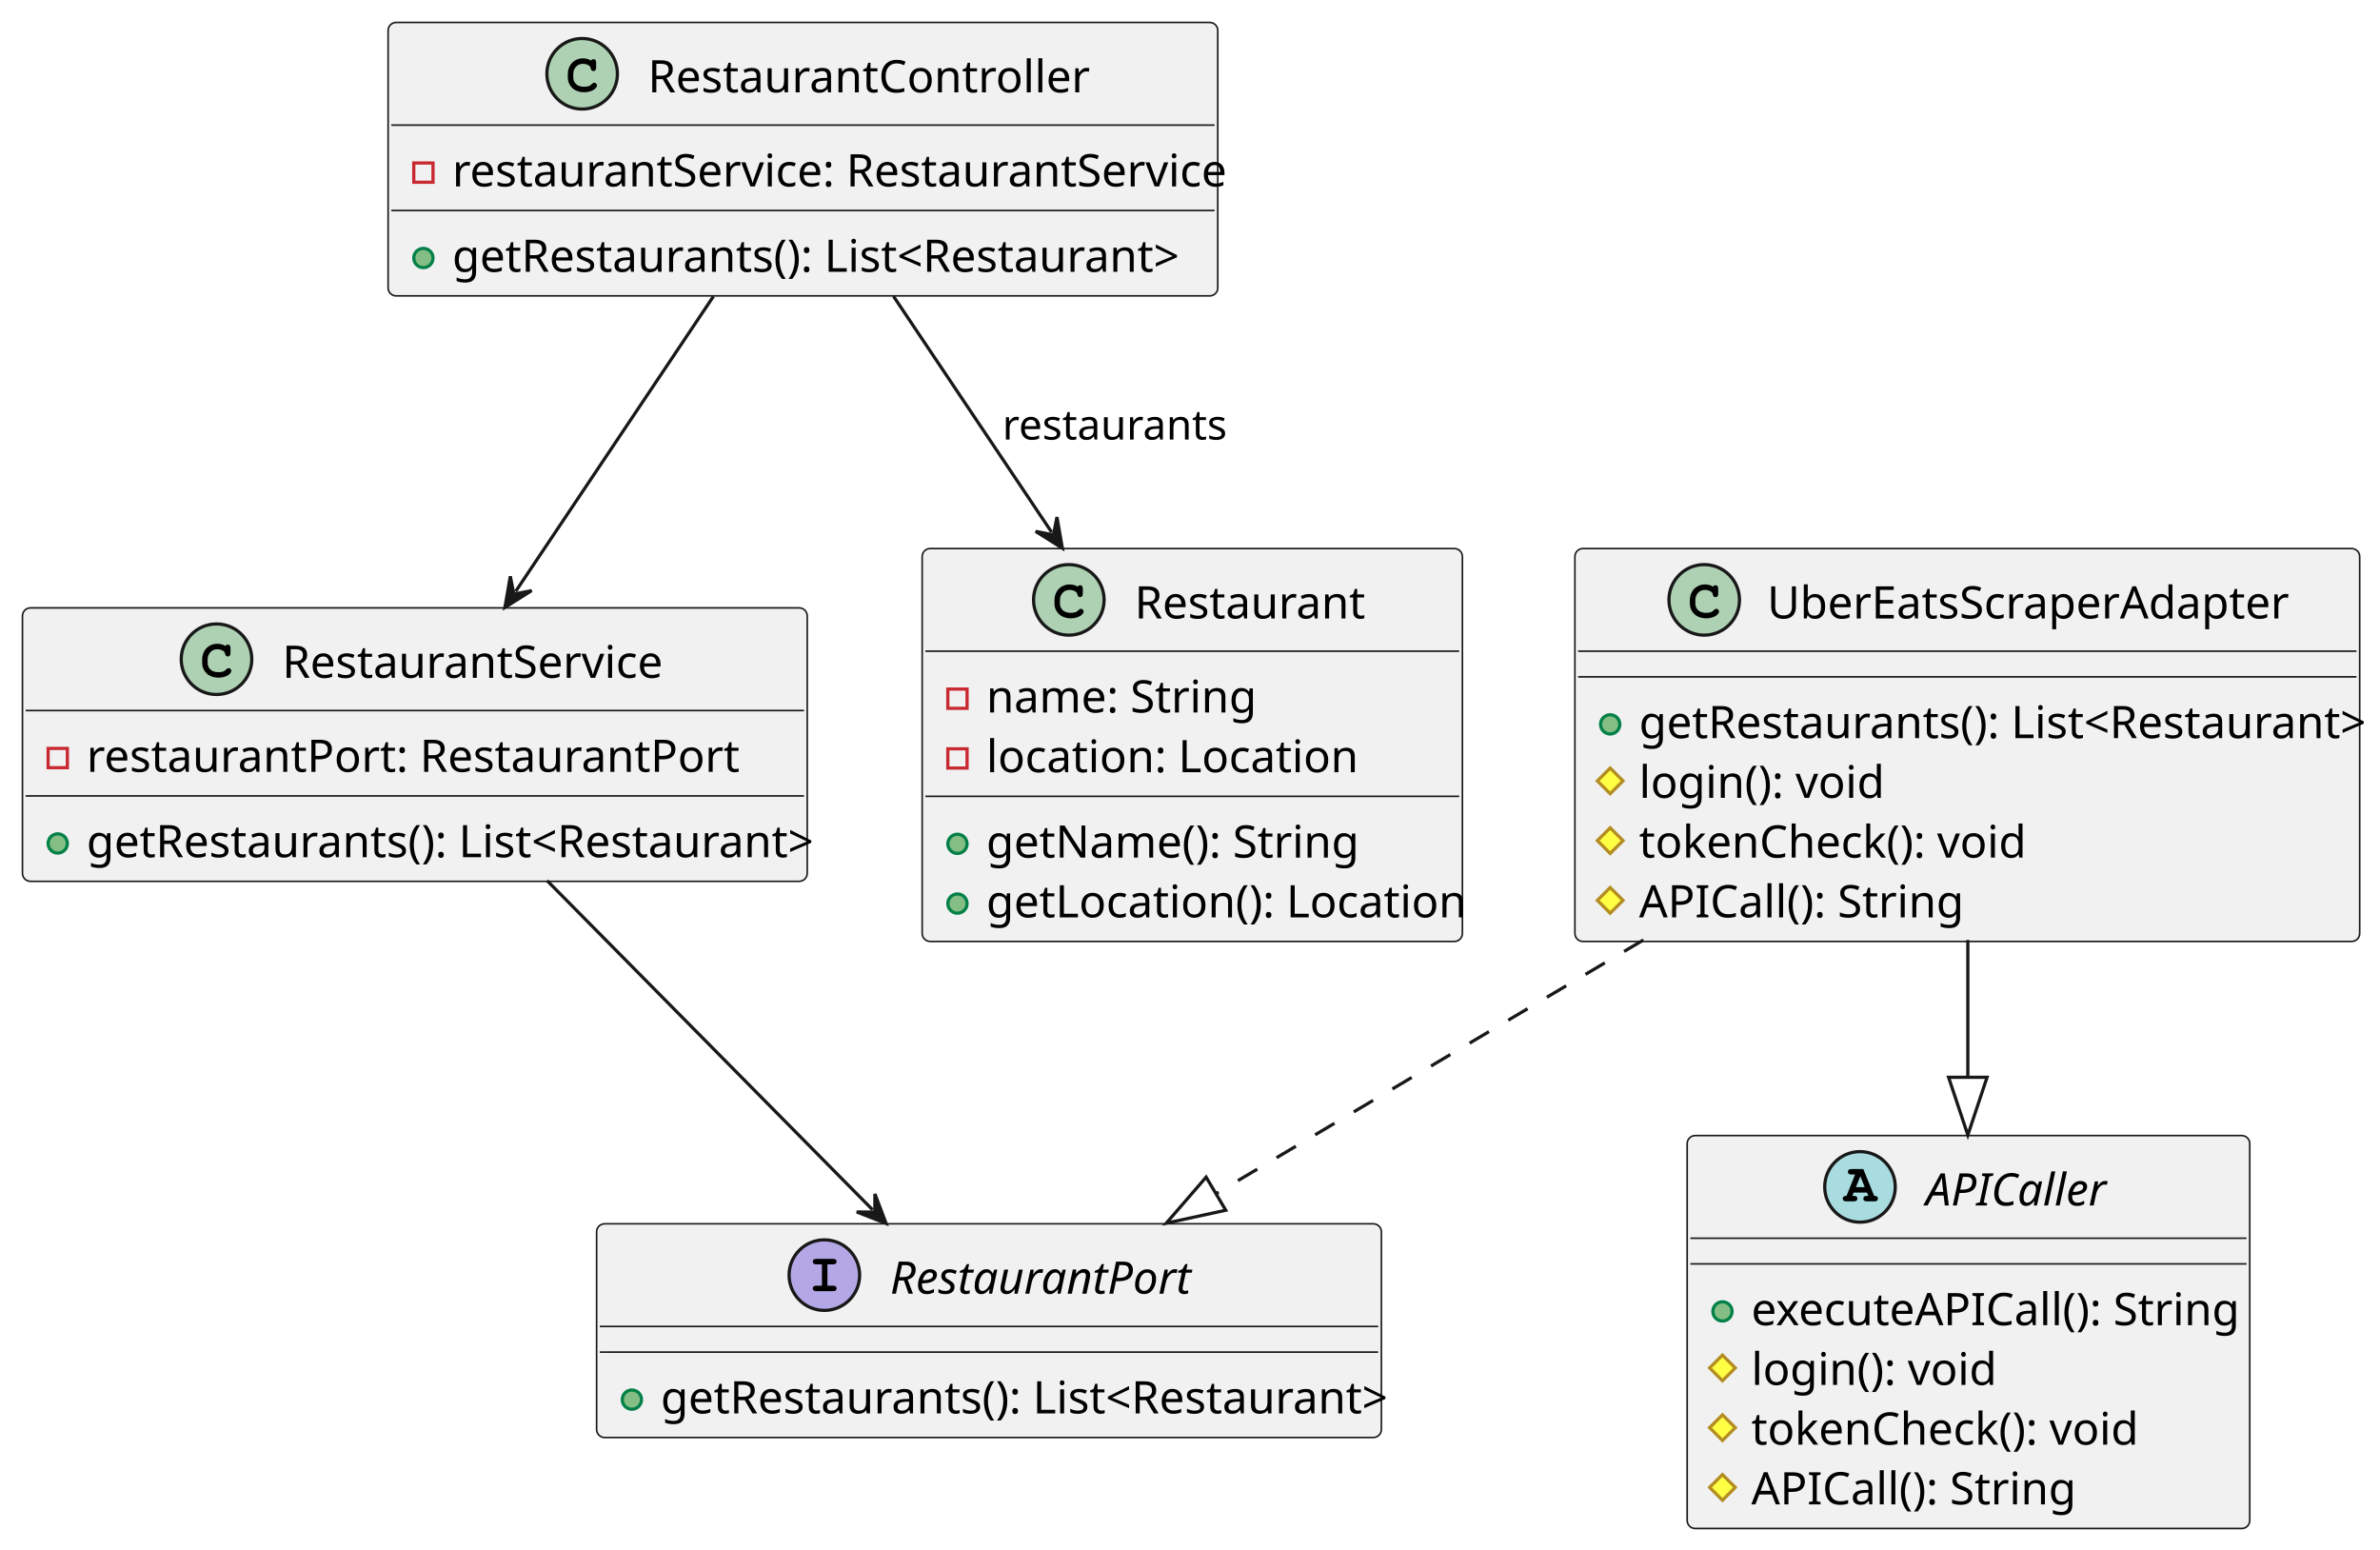
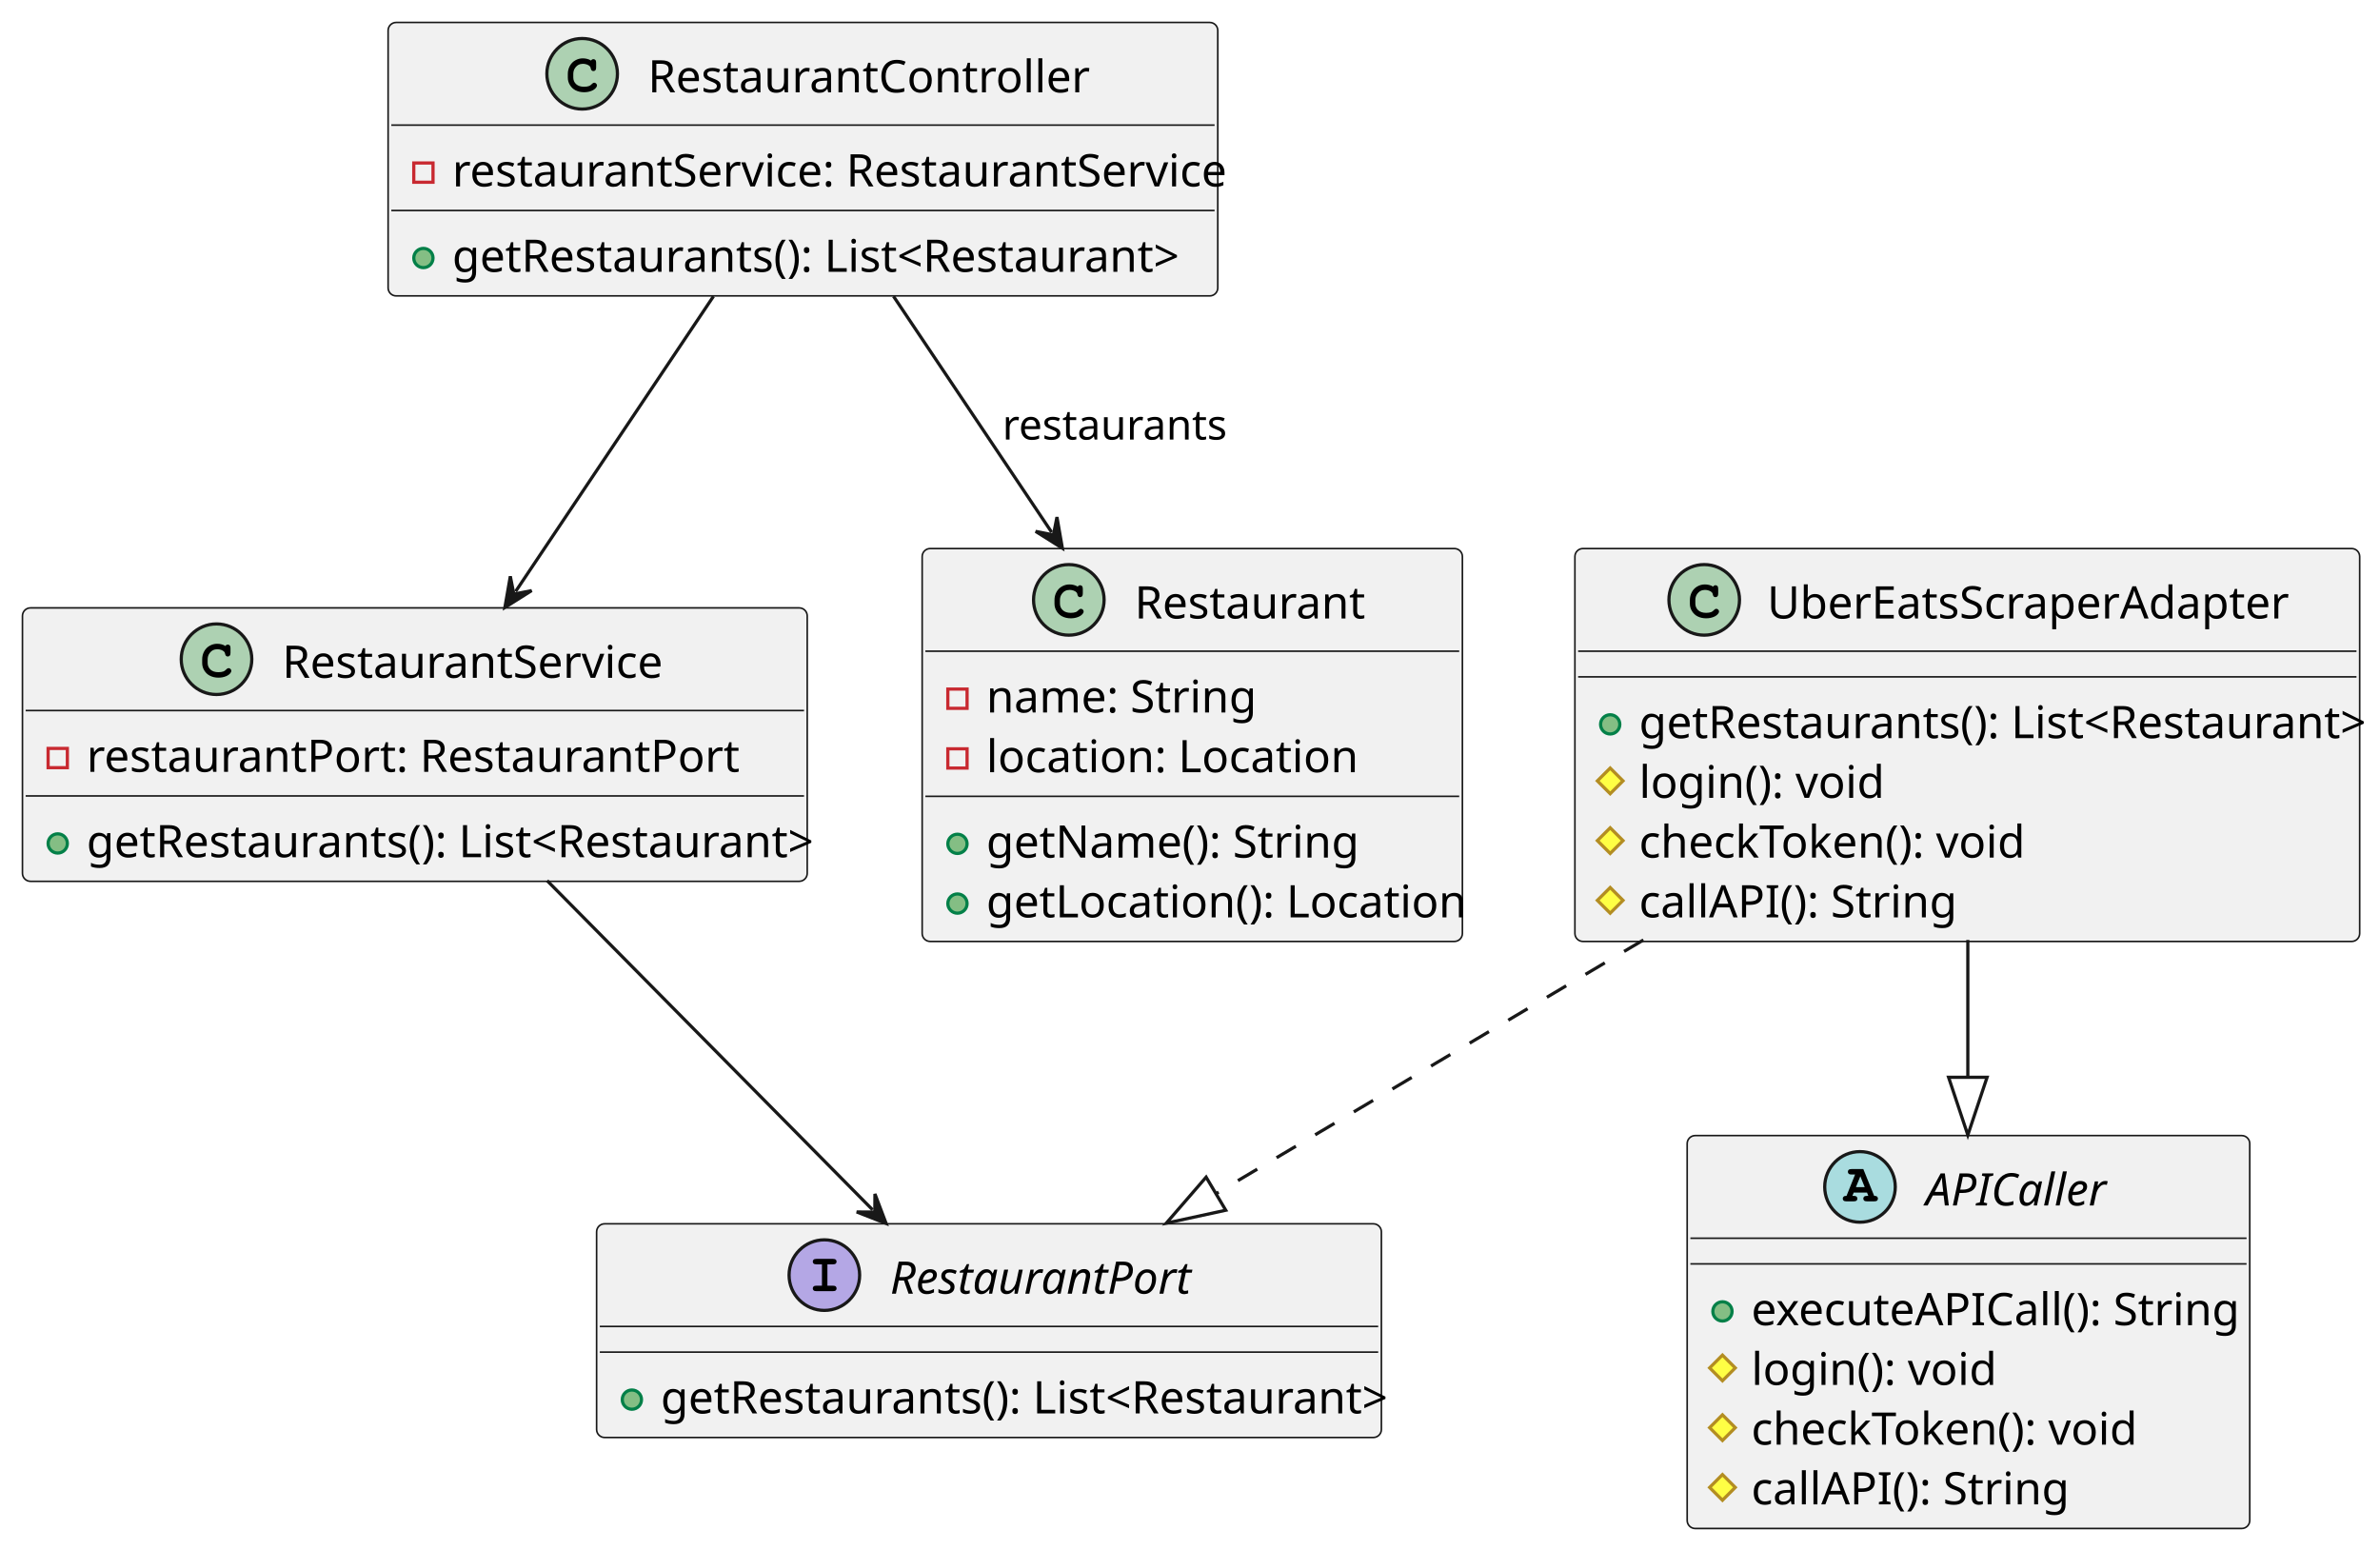
<svg xmlns="http://www.w3.org/2000/svg" contentStyleType="text/css" height="483px" preserveAspectRatio="none" style="width:742px;height:483px;background:#FFFFFF;" version="1.1" viewBox="0 0 742 483" width="742px" zoomAndPan="magnify">
  <defs />
  <g>
    <g id="elem_RestaurantController">
      <rect codeLine="3" fill="#F1F1F1" height="85.242" id="RestaurantController" rx="2.5" ry="2.5" style="stroke:#181818;stroke-width:0.5;" width="258.661" x="121" y="7" />
      <ellipse cx="181.495" cy="23" fill="#ADD1B2" rx="11" ry="11" style="stroke:#181818;stroke-width:1.0;" />
      <path d="M184.26,18.875 Q184.417,18.656 184.604,18.547 Q184.792,18.438 185.01,18.438 Q185.385,18.438 185.62,18.703 Q185.854,18.953 185.854,19.562 L185.854,21.016 Q185.854,21.625 185.62,21.891 Q185.385,22.156 185.01,22.156 Q184.667,22.156 184.463,21.953 Q184.26,21.766 184.151,21.25 Q184.104,20.891 183.917,20.703 Q183.588,20.328 182.979,20.109 Q182.37,19.891 181.745,19.891 Q180.979,19.891 180.338,20.219 Q179.713,20.547 179.213,21.297 Q178.729,22.047 178.729,23.078 L178.729,24.172 Q178.729,25.406 179.62,26.234 Q180.51,27.047 182.104,27.047 Q183.042,27.047 183.698,26.797 Q184.088,26.641 184.51,26.203 Q184.776,25.938 184.917,25.859 Q185.073,25.781 185.276,25.781 Q185.604,25.781 185.854,26.047 Q186.12,26.297 186.12,26.641 Q186.12,26.984 185.776,27.391 Q185.276,27.969 184.479,28.297 Q183.401,28.75 182.104,28.75 Q180.588,28.75 179.385,28.125 Q178.401,27.625 177.713,26.562 Q177.026,25.484 177.026,24.203 L177.026,23.047 Q177.026,21.719 177.635,20.578 Q178.26,19.422 179.354,18.812 Q180.448,18.188 181.682,18.188 Q182.417,18.188 183.057,18.359 Q183.713,18.516 184.26,18.875 Z " fill="#000000" />
      <text fill="#000000" font-family="sans-serif" font-size="14" lengthAdjust="spacing" textLength="129.172" x="201.995" y="28.797">RestaurantController</text>
      <line style="stroke:#181818;stroke-width:0.5;" x1="122" x2="378.661" y1="39" y2="39" />
      <rect fill="none" height="6" style="stroke:#C82930;stroke-width:1.0;" width="6" x="129" y="50.81" />
      <text fill="#000000" font-family="sans-serif" font-size="14" lengthAdjust="spacing" textLength="232.661" x="141" y="58.107">restaurantService: RestaurantService</text>
      <line style="stroke:#181818;stroke-width:0.5;" x1="122" x2="378.661" y1="65.621" y2="65.621" />
      <ellipse cx="132" cy="80.432" fill="#84BE84" rx="3" ry="3" style="stroke:#038048;stroke-width:1.0;" />
      <text fill="#000000" font-family="sans-serif" font-size="14" lengthAdjust="spacing" textLength="218.668" x="141" y="84.728">getRestaurants(): List&lt;Restaurant&gt;</text>
    </g>
    <g id="elem_RestaurantService">
      <rect codeLine="9" fill="#F1F1F1" height="85.242" id="RestaurantService" rx="2.5" ry="2.5" style="stroke:#181818;stroke-width:0.5;" width="244.668" x="7" y="189.5" />
      <ellipse cx="67.501" cy="205.5" fill="#ADD1B2" rx="11" ry="11" style="stroke:#181818;stroke-width:1.0;" />
      <path d="M70.267,201.375 Q70.423,201.156 70.611,201.047 Q70.798,200.938 71.017,200.938 Q71.392,200.938 71.626,201.203 Q71.861,201.453 71.861,202.062 L71.861,203.516 Q71.861,204.125 71.626,204.391 Q71.392,204.656 71.017,204.656 Q70.673,204.656 70.47,204.453 Q70.267,204.266 70.158,203.75 Q70.111,203.391 69.923,203.203 Q69.595,202.828 68.986,202.609 Q68.376,202.391 67.751,202.391 Q66.986,202.391 66.345,202.719 Q65.72,203.047 65.22,203.797 Q64.736,204.547 64.736,205.578 L64.736,206.672 Q64.736,207.906 65.626,208.734 Q66.517,209.547 68.111,209.547 Q69.048,209.547 69.705,209.297 Q70.095,209.141 70.517,208.703 Q70.783,208.438 70.923,208.359 Q71.08,208.281 71.283,208.281 Q71.611,208.281 71.861,208.547 Q72.126,208.797 72.126,209.141 Q72.126,209.484 71.783,209.891 Q71.283,210.469 70.486,210.797 Q69.408,211.25 68.111,211.25 Q66.595,211.25 65.392,210.625 Q64.408,210.125 63.72,209.062 Q63.033,207.984 63.033,206.703 L63.033,205.547 Q63.033,204.219 63.642,203.078 Q64.267,201.922 65.361,201.312 Q66.455,200.688 67.689,200.688 Q68.423,200.688 69.064,200.859 Q69.72,201.016 70.267,201.375 Z " fill="#000000" />
      <text fill="#000000" font-family="sans-serif" font-size="14" lengthAdjust="spacing" textLength="115.165" x="88.001" y="211.297">RestaurantService</text>
      <line style="stroke:#181818;stroke-width:0.5;" x1="8" x2="250.668" y1="221.5" y2="221.5" />
      <rect fill="none" height="6" style="stroke:#C82930;stroke-width:1.0;" width="6" x="15" y="233.31" />
      <text fill="#000000" font-family="sans-serif" font-size="14" lengthAdjust="spacing" textLength="190.648" x="27" y="240.607">restaurantPort: RestaurantPort</text>
      <line style="stroke:#181818;stroke-width:0.5;" x1="8" x2="250.668" y1="248.121" y2="248.121" />
      <ellipse cx="18" cy="262.932" fill="#84BE84" rx="3" ry="3" style="stroke:#038048;stroke-width:1.0;" />
      <text fill="#000000" font-family="sans-serif" font-size="14" lengthAdjust="spacing" textLength="218.668" x="27" y="267.228">getRestaurants(): List&lt;Restaurant&gt;</text>
    </g>
    <g id="elem_APICaller">
      <rect codeLine="15" fill="#F1F1F1" height="122.484" id="APICaller" rx="2.5" ry="2.5" style="stroke:#181818;stroke-width:0.5;" width="175.393" x="526" y="354" />
      <ellipse cx="579.881" cy="370" fill="#A9DCDF" rx="11" ry="11" style="stroke:#181818;stroke-width:1.0;" />
      <path d="M582.068,371.766 L577.928,371.766 L577.506,372.797 L577.928,372.797 Q578.537,372.797 578.803,373.031 Q579.068,373.266 579.068,373.656 Q579.068,374.031 578.803,374.266 Q578.537,374.5 577.928,374.5 L575.631,374.5 Q575.021,374.5 574.771,374.266 Q574.506,374.031 574.506,373.641 Q574.506,373.266 574.787,373.031 Q575.053,372.781 575.678,372.797 L578.35,366.141 L577.24,366.141 Q576.631,366.141 576.365,365.906 Q576.1,365.672 576.1,365.281 Q576.1,364.906 576.365,364.672 Q576.631,364.438 577.24,364.438 L580.912,364.438 L584.303,372.797 Q584.896,372.797 585.084,372.938 Q585.475,373.203 585.475,373.656 Q585.475,374.031 585.209,374.266 Q584.959,374.5 584.35,374.5 L582.053,374.5 Q581.443,374.5 581.178,374.266 Q580.912,374.031 580.912,373.641 Q580.912,373.266 581.178,373.031 Q581.443,372.797 582.053,372.797 L582.475,372.797 L582.068,371.766 Z M581.35,370.062 L579.99,366.688 L578.615,370.062 L581.35,370.062 Z " fill="#000000" />
      <text fill="#000000" font-family="sans-serif" font-size="14" font-style="italic" lengthAdjust="spacing" textLength="59.131" x="600.381" y="375.797">APICaller</text>
      <line style="stroke:#181818;stroke-width:0.5;" x1="527" x2="700.393" y1="386" y2="386" />
      <line style="stroke:#181818;stroke-width:0.5;" x1="527" x2="700.393" y1="394" y2="394" />
      <ellipse cx="537" cy="408.81" fill="#84BE84" rx="3" ry="3" style="stroke:#038048;stroke-width:1.0;" />
      <text fill="#000000" font-family="sans-serif" font-size="14" lengthAdjust="spacing" textLength="149.393" x="546" y="413.107">executeAPICall(): String</text>
      <polygon fill="#FFFF44" points="537,422.432,541,426.432,537,430.432,533,426.432" style="stroke:#B38D22;stroke-width:1.0;" />
      <text fill="#000000" font-family="sans-serif" font-size="14" lengthAdjust="spacing" textLength="72.365" x="546" y="431.728">login(): void</text>
      <polygon fill="#FFFF44" points="537,441.053,541,445.053,537,449.053,533,445.053" style="stroke:#B38D22;stroke-width:1.0;" />
-       <text fill="#000000" font-family="sans-serif" font-size="14" lengthAdjust="spacing" textLength="116.717" x="546" y="450.35">tokenCheck(): void</text>
+       <text fill="#000000" font-family="sans-serif" font-size="14" lengthAdjust="spacing" textLength="118.269" x="546" y="450.35">checkToken(): void</text>
      <polygon fill="#FFFF44" points="537,459.674,541,463.674,537,467.674,533,463.674" style="stroke:#B38D22;stroke-width:1.0;" />
-       <text fill="#000000" font-family="sans-serif" font-size="14" lengthAdjust="spacing" textLength="100.358" x="546" y="468.971">APICall(): String</text>
+       <text fill="#000000" font-family="sans-serif" font-size="14" lengthAdjust="spacing" textLength="97.248" x="546" y="468.971">callAPI(): String</text>
    </g>
    <g id="elem_RestaurantPort">
      <rect codeLine="22" fill="#F1F1F1" height="66.621" id="RestaurantPort" rx="2.5" ry="2.5" style="stroke:#181818;stroke-width:0.5;" width="244.668" x="186" y="381.5" />
      <ellipse cx="257.005" cy="397.5" fill="#B4A7E5" rx="11" ry="11" style="stroke:#181818;stroke-width:1.0;" />
      <path d="M257.958,394.141 L257.958,400.797 L259.677,400.797 Q260.286,400.797 260.552,401.031 Q260.817,401.266 260.817,401.656 Q260.817,402.031 260.552,402.266 Q260.286,402.5 259.677,402.5 L254.536,402.5 Q253.927,402.5 253.661,402.266 Q253.395,402.031 253.395,401.641 Q253.395,401.266 253.661,401.031 Q253.927,400.797 254.536,400.797 L256.255,400.797 L256.255,394.141 L254.536,394.141 Q253.927,394.141 253.661,393.906 Q253.395,393.672 253.395,393.281 Q253.395,392.906 253.661,392.672 Q253.927,392.438 254.536,392.438 L259.677,392.438 Q260.286,392.438 260.552,392.672 Q260.817,392.906 260.817,393.281 Q260.817,393.672 260.552,393.906 Q260.286,394.141 259.677,394.141 L257.958,394.141 Z " fill="#000000" />
      <text fill="#000000" font-family="sans-serif" font-size="14" font-style="italic" lengthAdjust="spacing" textLength="94.158" x="277.505" y="403.297">RestaurantPort</text>
      <line style="stroke:#181818;stroke-width:0.5;" x1="187" x2="429.668" y1="413.5" y2="413.5" />
      <line style="stroke:#181818;stroke-width:0.5;" x1="187" x2="429.668" y1="421.5" y2="421.5" />
      <ellipse cx="197" cy="436.31" fill="#84BE84" rx="3" ry="3" style="stroke:#038048;stroke-width:1.0;" />
      <text fill="#000000" font-family="sans-serif" font-size="14" lengthAdjust="spacing" textLength="218.668" x="206" y="440.607">getRestaurants(): List&lt;Restaurant&gt;</text>
    </g>
    <g id="elem_UberEatsScraperAdapter">
      <rect codeLine="26" fill="#F1F1F1" height="122.484" id="UberEatsScraperAdapter" rx="2.5" ry="2.5" style="stroke:#181818;stroke-width:0.5;" width="244.668" x="491" y="171" />
      <ellipse cx="531.315" cy="187" fill="#ADD1B2" rx="11" ry="11" style="stroke:#181818;stroke-width:1.0;" />
      <path d="M534.08,182.875 Q534.237,182.656 534.424,182.547 Q534.612,182.438 534.83,182.438 Q535.205,182.438 535.44,182.703 Q535.674,182.953 535.674,183.562 L535.674,185.016 Q535.674,185.625 535.44,185.891 Q535.205,186.156 534.83,186.156 Q534.487,186.156 534.283,185.953 Q534.08,185.766 533.971,185.25 Q533.924,184.891 533.737,184.703 Q533.408,184.328 532.799,184.109 Q532.19,183.891 531.565,183.891 Q530.799,183.891 530.158,184.219 Q529.533,184.547 529.033,185.297 Q528.549,186.047 528.549,187.078 L528.549,188.172 Q528.549,189.406 529.44,190.234 Q530.33,191.047 531.924,191.047 Q532.862,191.047 533.518,190.797 Q533.908,190.641 534.33,190.203 Q534.596,189.938 534.737,189.859 Q534.893,189.781 535.096,189.781 Q535.424,189.781 535.674,190.047 Q535.94,190.297 535.94,190.641 Q535.94,190.984 535.596,191.391 Q535.096,191.969 534.299,192.297 Q533.221,192.75 531.924,192.75 Q530.408,192.75 529.205,192.125 Q528.221,191.625 527.533,190.562 Q526.846,189.484 526.846,188.203 L526.846,187.047 Q526.846,185.719 527.455,184.578 Q528.08,183.422 529.174,182.812 Q530.268,182.188 531.502,182.188 Q532.237,182.188 532.877,182.359 Q533.533,182.516 534.08,182.875 Z " fill="#000000" />
      <text fill="#000000" font-family="sans-serif" font-size="14" lengthAdjust="spacing" textLength="156.413" x="550.94" y="192.797">UberEatsScraperAdapter</text>
      <line style="stroke:#181818;stroke-width:0.5;" x1="492" x2="734.668" y1="203" y2="203" />
      <line style="stroke:#181818;stroke-width:0.5;" x1="492" x2="734.668" y1="211" y2="211" />
      <ellipse cx="502" cy="225.81" fill="#84BE84" rx="3" ry="3" style="stroke:#038048;stroke-width:1.0;" />
      <text fill="#000000" font-family="sans-serif" font-size="14" lengthAdjust="spacing" textLength="218.668" x="511" y="230.107">getRestaurants(): List&lt;Restaurant&gt;</text>
      <polygon fill="#FFFF44" points="502,239.432,506,243.432,502,247.432,498,243.432" style="stroke:#B38D22;stroke-width:1.0;" />
      <text fill="#000000" font-family="sans-serif" font-size="14" lengthAdjust="spacing" textLength="72.365" x="511" y="248.728">login(): void</text>
      <polygon fill="#FFFF44" points="502,258.053,506,262.053,502,266.053,498,262.053" style="stroke:#B38D22;stroke-width:1.0;" />
-       <text fill="#000000" font-family="sans-serif" font-size="14" lengthAdjust="spacing" textLength="116.717" x="511" y="267.35">tokenCheck(): void</text>
+       <text fill="#000000" font-family="sans-serif" font-size="14" lengthAdjust="spacing" textLength="118.269" x="511" y="267.35">checkToken(): void</text>
      <polygon fill="#FFFF44" points="502,276.674,506,280.674,502,284.674,498,280.674" style="stroke:#B38D22;stroke-width:1.0;" />
-       <text fill="#000000" font-family="sans-serif" font-size="14" lengthAdjust="spacing" textLength="100.358" x="511" y="285.971">APICall(): String</text>
+       <text fill="#000000" font-family="sans-serif" font-size="14" lengthAdjust="spacing" textLength="97.248" x="511" y="285.971">callAPI(): String</text>
    </g>
    <g id="elem_Restaurant">
      <rect codeLine="33" fill="#F1F1F1" height="122.484" id="Restaurant" rx="2.5" ry="2.5" style="stroke:#181818;stroke-width:0.5;" width="168.427" x="287.5" y="171" />
      <ellipse cx="333.222" cy="187" fill="#ADD1B2" rx="11" ry="11" style="stroke:#181818;stroke-width:1.0;" />
      <path d="M335.988,182.875 Q336.144,182.656 336.332,182.547 Q336.519,182.438 336.738,182.438 Q337.113,182.438 337.347,182.703 Q337.582,182.953 337.582,183.562 L337.582,185.016 Q337.582,185.625 337.347,185.891 Q337.113,186.156 336.738,186.156 Q336.394,186.156 336.191,185.953 Q335.988,185.766 335.878,185.25 Q335.832,184.891 335.644,184.703 Q335.316,184.328 334.707,184.109 Q334.097,183.891 333.472,183.891 Q332.707,183.891 332.066,184.219 Q331.441,184.547 330.941,185.297 Q330.457,186.047 330.457,187.078 L330.457,188.172 Q330.457,189.406 331.347,190.234 Q332.238,191.047 333.832,191.047 Q334.769,191.047 335.425,190.797 Q335.816,190.641 336.238,190.203 Q336.503,189.938 336.644,189.859 Q336.8,189.781 337.003,189.781 Q337.332,189.781 337.582,190.047 Q337.847,190.297 337.847,190.641 Q337.847,190.984 337.503,191.391 Q337.003,191.969 336.207,192.297 Q335.128,192.75 333.832,192.75 Q332.316,192.75 331.113,192.125 Q330.128,191.625 329.441,190.562 Q328.753,189.484 328.753,188.203 L328.753,187.047 Q328.753,185.719 329.363,184.578 Q329.988,183.422 331.082,182.812 Q332.175,182.188 333.41,182.188 Q334.144,182.188 334.785,182.359 Q335.441,182.516 335.988,182.875 Z " fill="#000000" />
      <text fill="#000000" font-family="sans-serif" font-size="14" lengthAdjust="spacing" textLength="68.482" x="353.722" y="192.797">Restaurant</text>
      <line style="stroke:#181818;stroke-width:0.5;" x1="288.5" x2="454.927" y1="203" y2="203" />
      <rect fill="none" height="6" style="stroke:#C82930;stroke-width:1.0;" width="6" x="295.5" y="214.81" />
      <text fill="#000000" font-family="sans-serif" font-size="14" lengthAdjust="spacing" textLength="79.372" x="307.5" y="222.107">name: String</text>
      <rect fill="none" height="6" style="stroke:#C82930;stroke-width:1.0;" width="6" x="295.5" y="233.432" />
      <text fill="#000000" font-family="sans-serif" font-size="14" lengthAdjust="spacing" textLength="108.965" x="307.5" y="240.728">location: Location</text>
      <line style="stroke:#181818;stroke-width:0.5;" x1="288.5" x2="454.927" y1="248.242" y2="248.242" />
      <ellipse cx="298.5" cy="263.053" fill="#84BE84" rx="3" ry="3" style="stroke:#038048;stroke-width:1.0;" />
      <text fill="#000000" font-family="sans-serif" font-size="14" lengthAdjust="spacing" textLength="110.482" x="307.5" y="267.35">getName(): String</text>
      <ellipse cx="298.5" cy="281.674" fill="#84BE84" rx="3" ry="3" style="stroke:#038048;stroke-width:1.0;" />
      <text fill="#000000" font-family="sans-serif" font-size="14" lengthAdjust="spacing" textLength="142.427" x="307.5" y="285.971">getLocation(): Location</text>
    </g>
    <g id="link_RestaurantController_RestaurantService">
      <path codeLine="40" d="M222.44,92.36 C202.89,121.52 180.272,155.267 160.752,184.377 " fill="none" id="RestaurantController-to-RestaurantService" style="stroke:#181818;stroke-width:1.0;" />
      <polygon fill="#181818" points="157.41,189.36,165.745,184.113,160.195,185.207,159.1,179.657,157.41,189.36" style="stroke:#181818;stroke-width:1.0;" />
    </g>
    <g id="link_RestaurantService_RestaurantPort">
      <path codeLine="41" d="M170.57,274.53 C202.67,306.98 242.441,347.204 272.041,377.134 " fill="none" id="RestaurantService-to-RestaurantPort" style="stroke:#181818;stroke-width:1.0;" />
      <polygon fill="#181818" points="276.26,381.4,272.776,372.188,272.744,377.845,267.087,377.814,276.26,381.4" style="stroke:#181818;stroke-width:1.0;" />
    </g>
    <g id="link_UberEatsScraperAdapter_RestaurantPort">
      <path codeLine="42" d="M512.36,293.02 C462.77,322.45 420.449,347.562 379.089,372.112 " fill="none" id="UberEatsScraperAdapter-to-RestaurantPort" style="stroke:#181818;stroke-width:1.0;stroke-dasharray:7.0,7.0;" />
      <polygon fill="none" points="363.61,381.3,382.151,377.272,376.026,366.953,363.61,381.3" style="stroke:#181818;stroke-width:1.0;" />
    </g>
    <g id="link_UberEatsScraperAdapter_APICaller">
      <path codeLine="43" d="M613.5,293.02 C613.5,312.57 613.5,316.27 613.5,335.83 " fill="none" id="UberEatsScraperAdapter-to-APICaller" style="stroke:#181818;stroke-width:1.0;" />
      <polygon fill="none" points="613.5,353.83,619.5,335.83,607.5,335.83,613.5,353.83" style="stroke:#181818;stroke-width:1.0;" />
    </g>
    <g id="link_RestaurantController_Restaurant">
      <path codeLine="44" d="M278.56,92.36 C294.2,115.69 310.61,140.155 327.87,165.916 " fill="none" id="RestaurantController-to-Restaurant" style="stroke:#181818;stroke-width:1.0;" />
      <polygon fill="#181818" points="331.21,170.9,329.523,161.197,328.427,166.746,322.877,165.65,331.21,170.9" style="stroke:#181818;stroke-width:1.0;" />
      <text fill="#000000" font-family="sans-serif" font-size="13" lengthAdjust="spacing" textLength="65.032" x="312.5" y="137.028">restaurants</text>
    </g>
  </g>
</svg>
